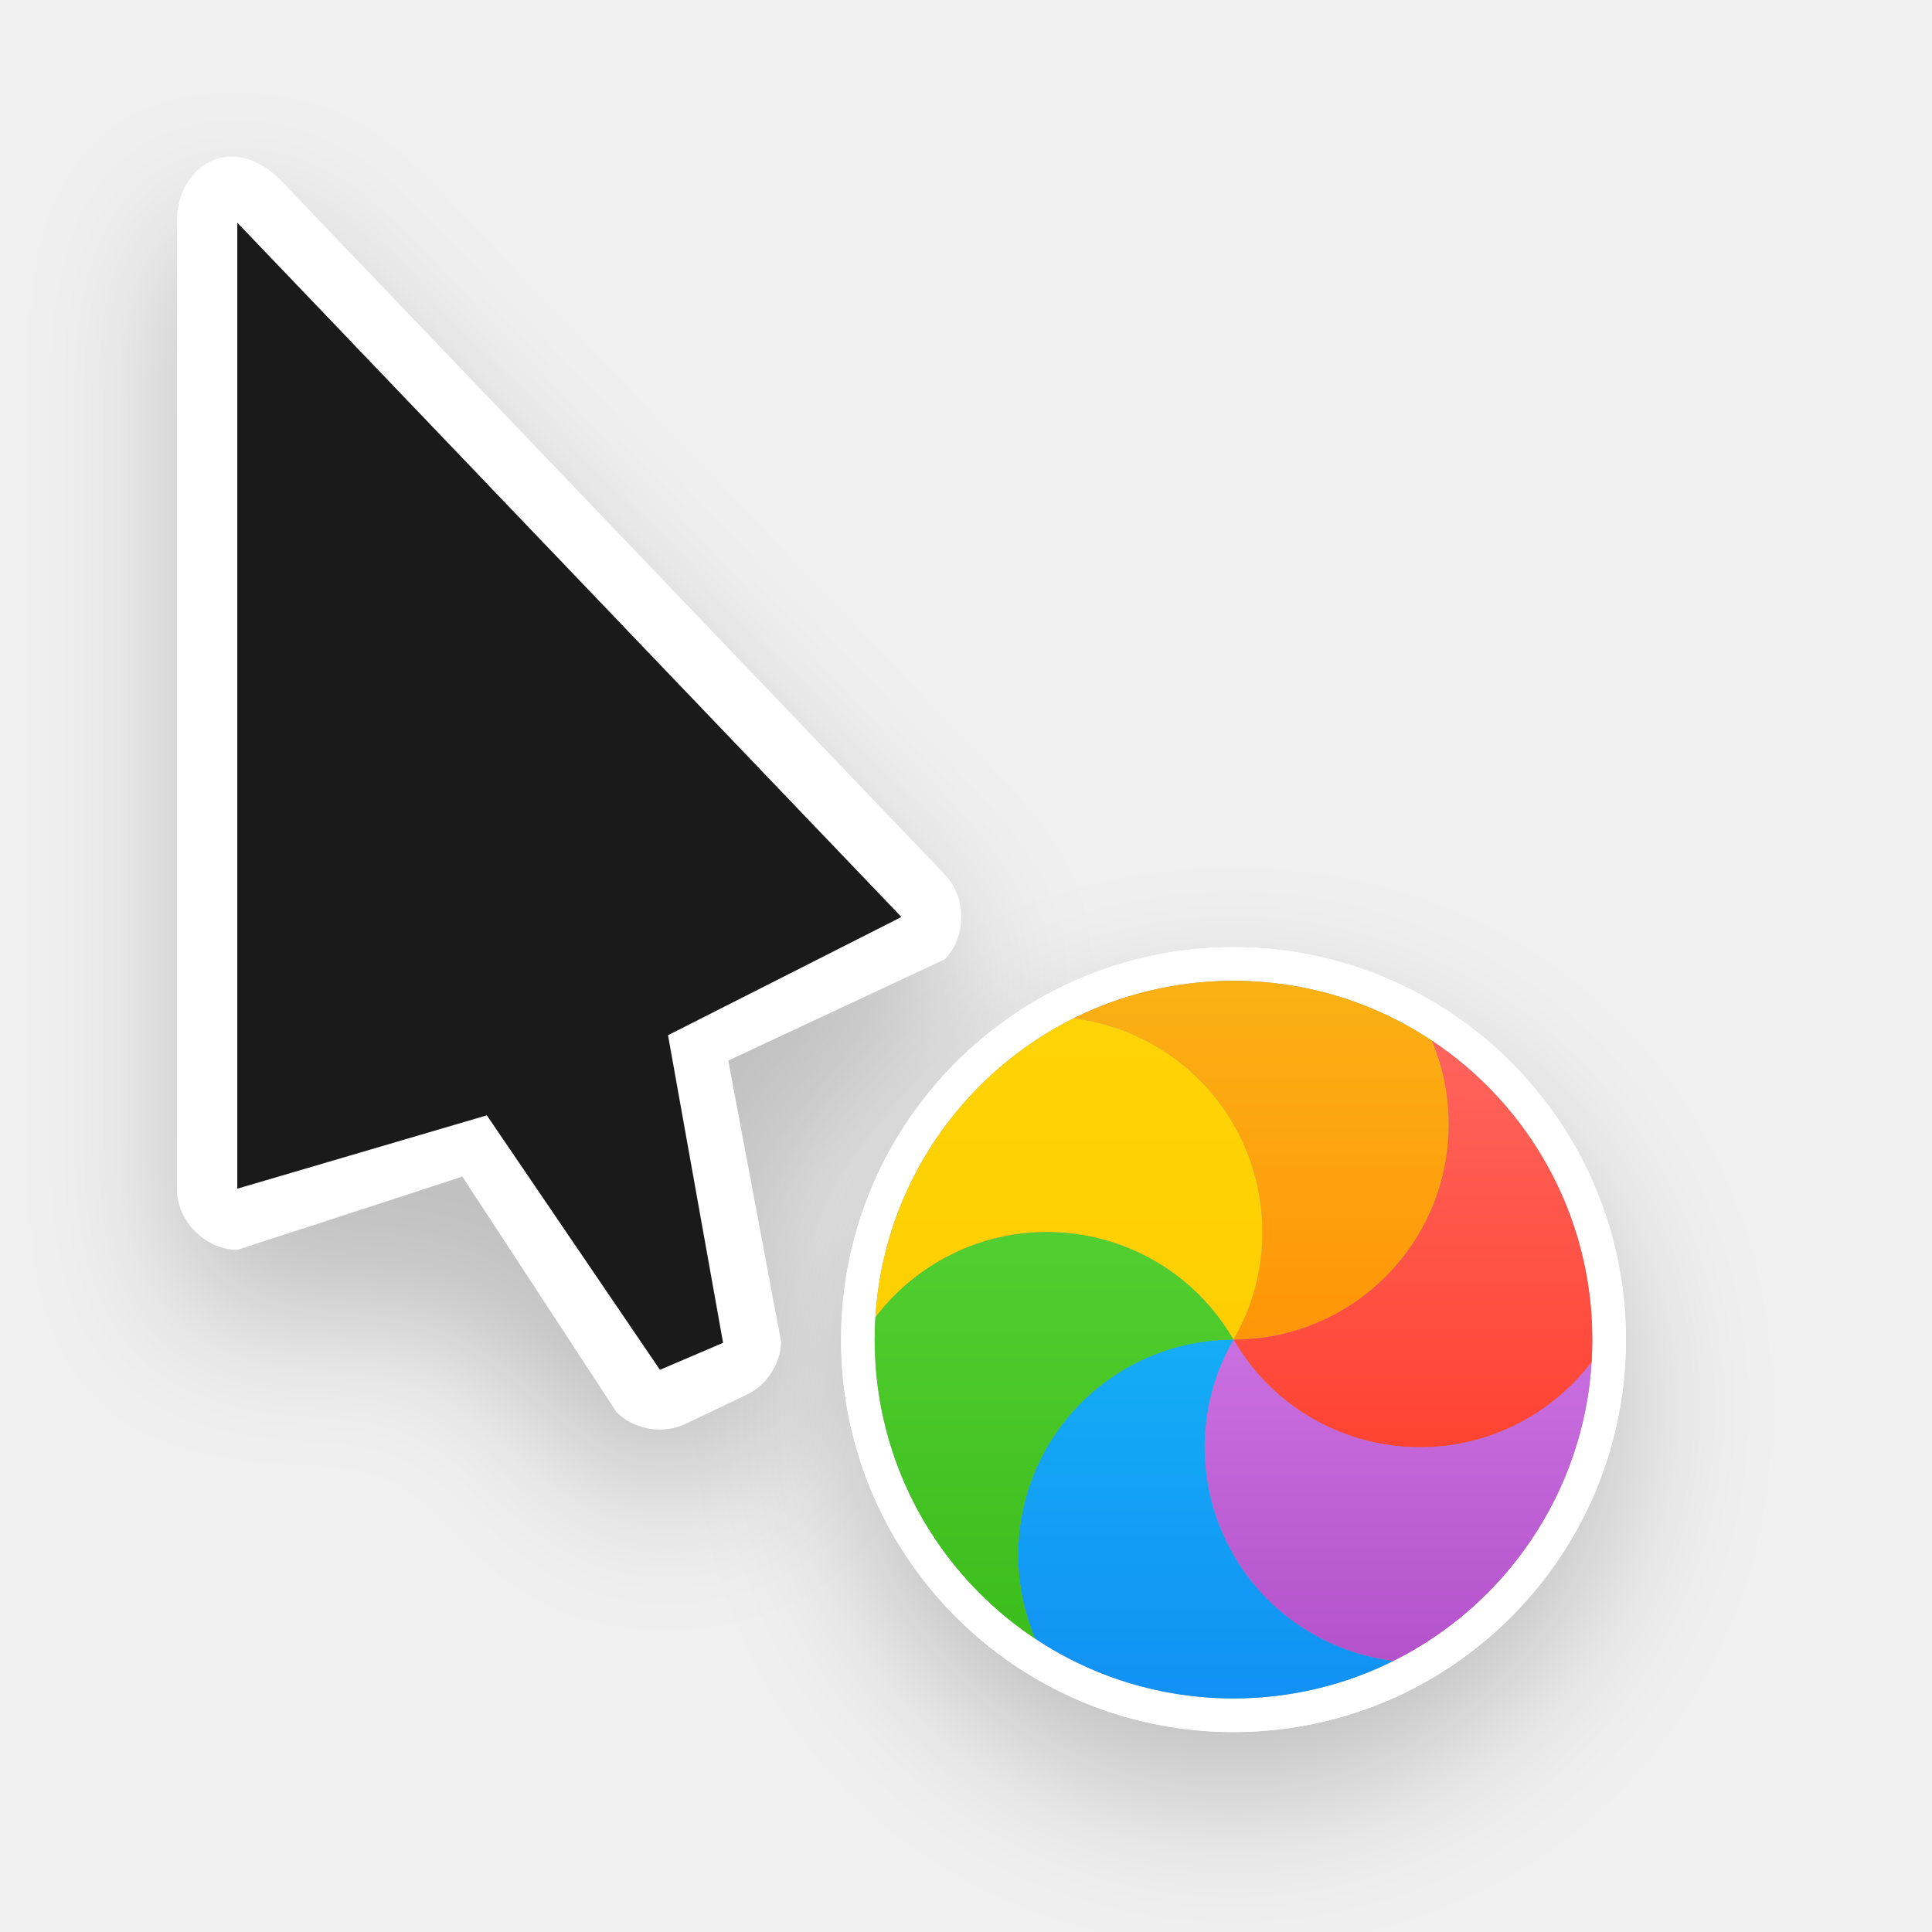
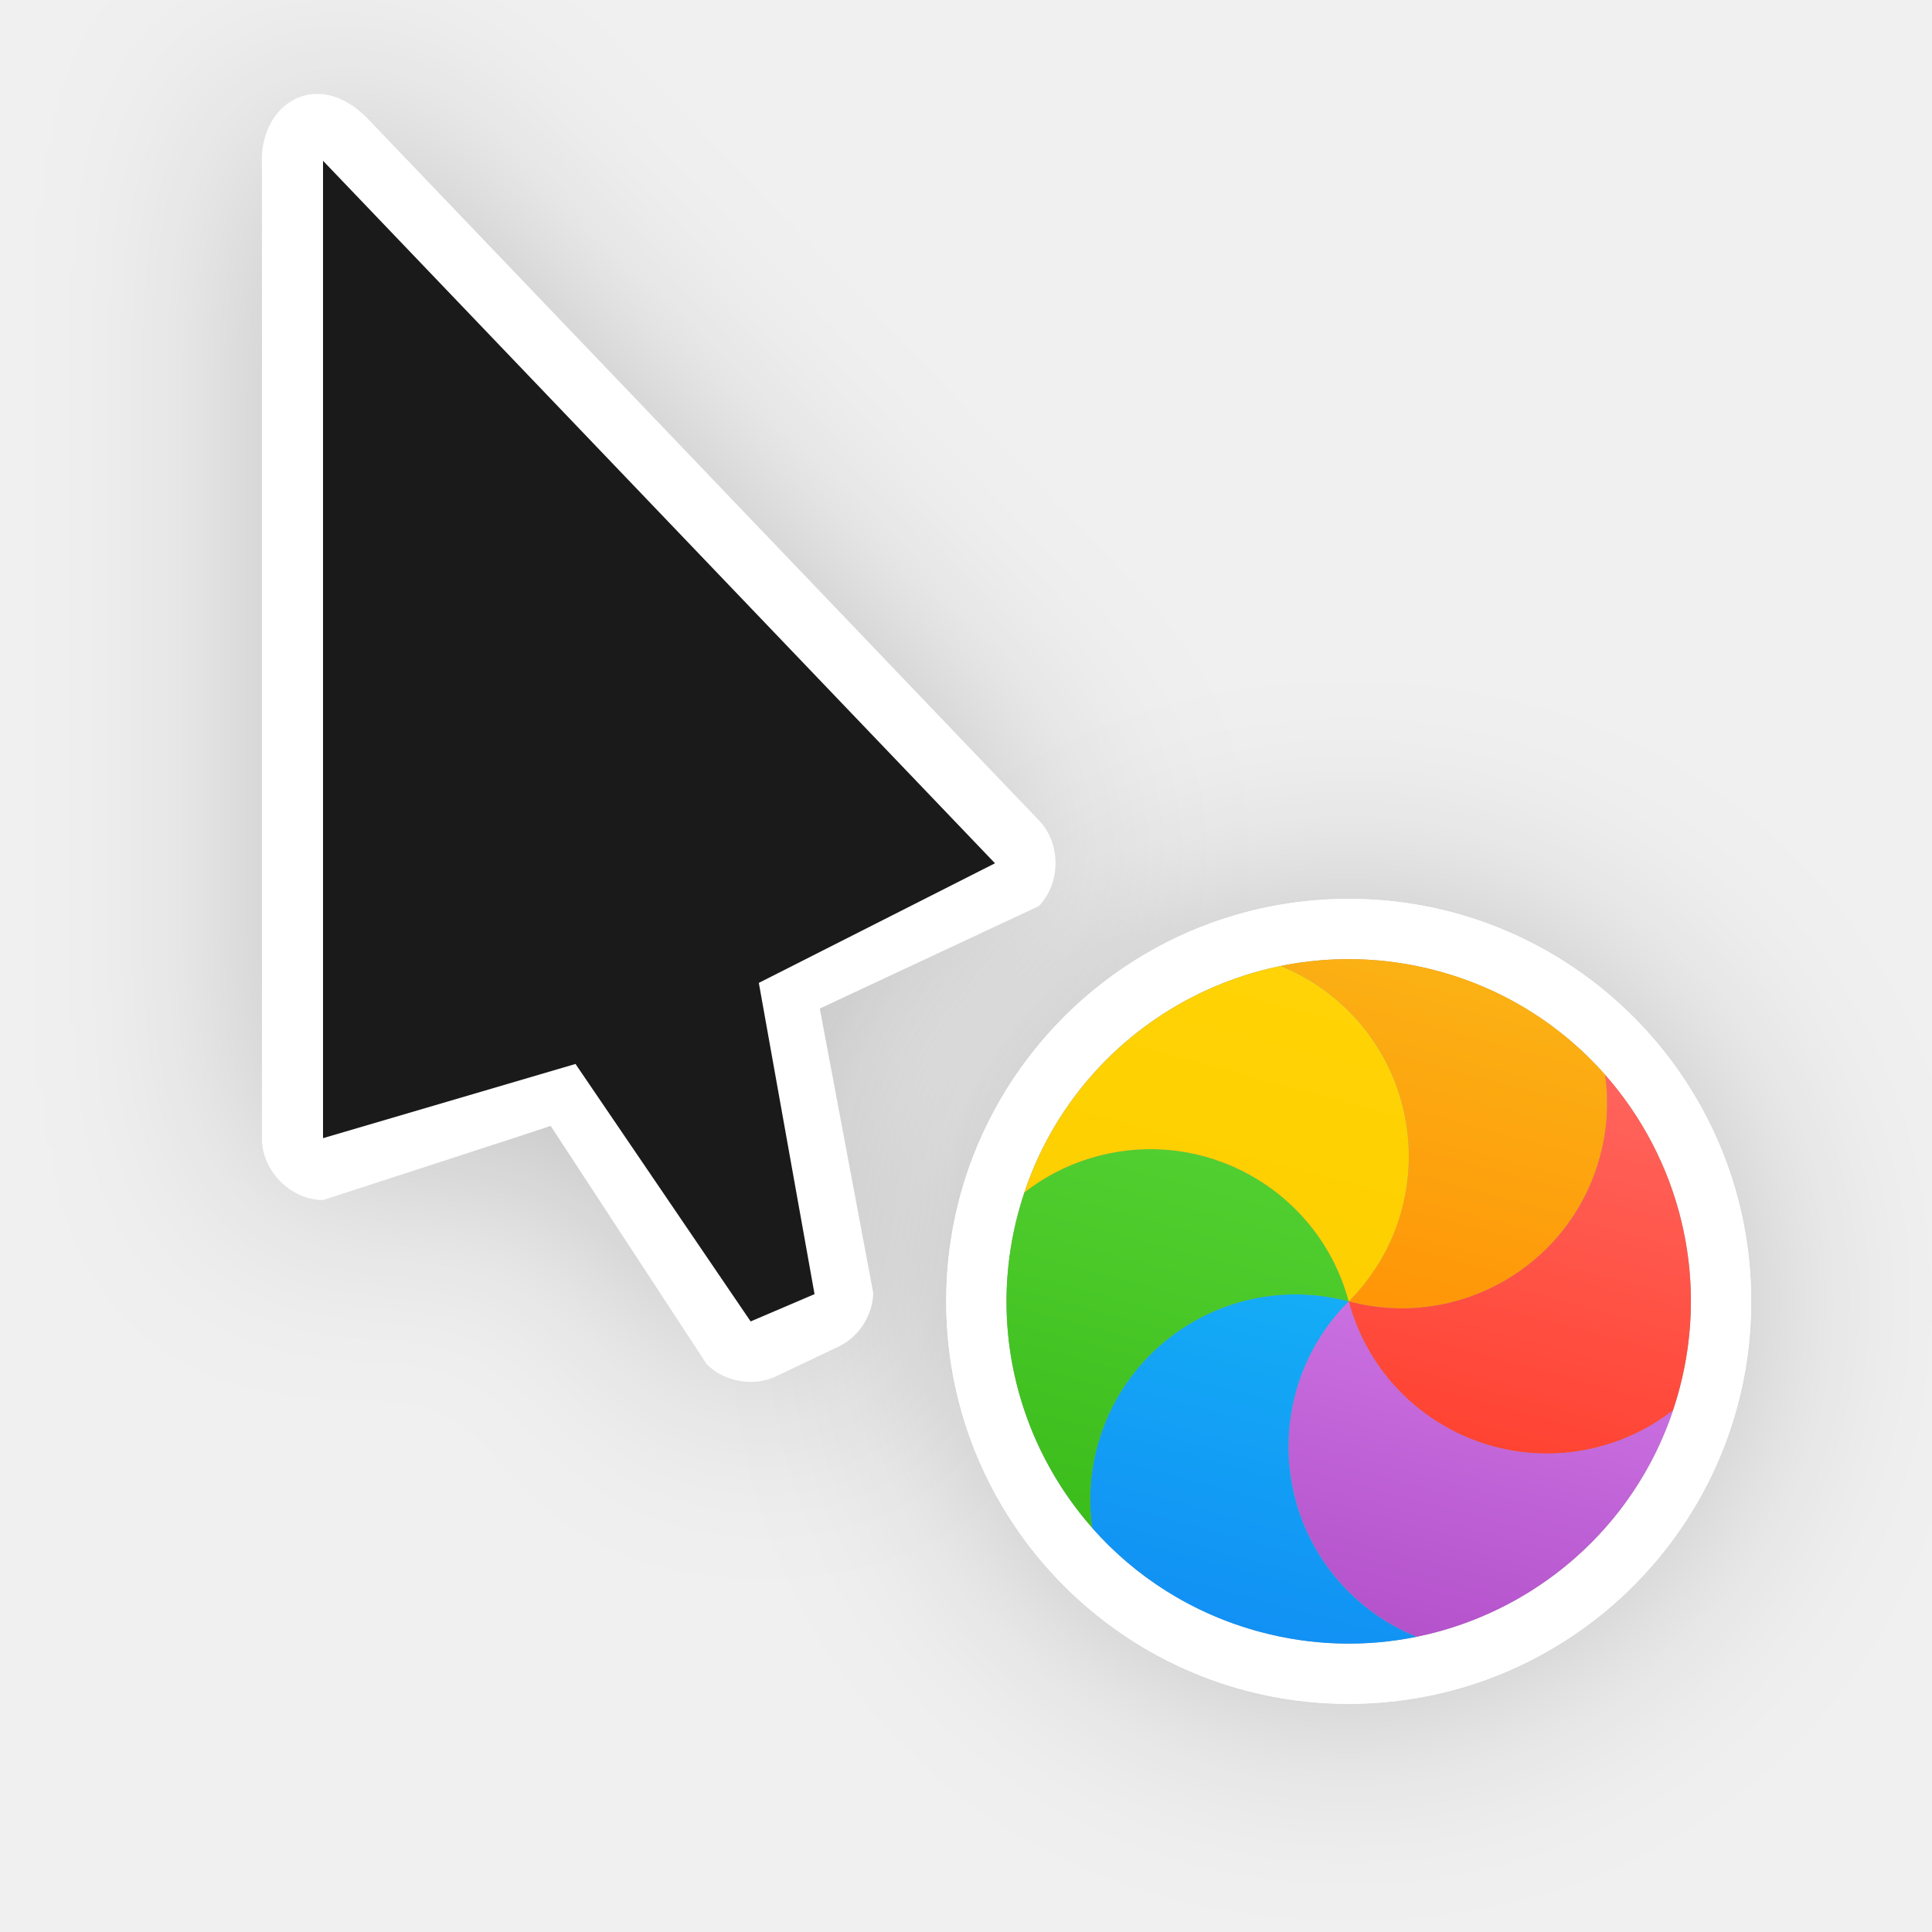
- <svg xmlns="http://www.w3.org/2000/svg" height="32" viewBox="0 0 32 32" width="32">
-   <linearGradient id="a" gradientTransform="matrix(1.028313 0 0 .9836115 343.323 796.7172)" gradientUnits="userSpaceOnUse" x1="17.871" x2="17.871" y1="7.669" y2="17.893">
-     <stop offset="0" stop-color="#fbb114" />
-     <stop offset="1" stop-color="#ff9508" />
+ <svg xmlns="http://www.w3.org/2000/svg" height="24" viewBox="0 0 24 24" width="24" version="1.1" id="svg82">
+   <defs id="defs86">
+     <filter style="color-interpolation-filters:sRGB" id="filter1719" x="-0.328" width="1.656" y="-0.202" height="1.404">
+       <feGaussianBlur stdDeviation="1.347" id="feGaussianBlur1721" />
+     </filter>
+     <filter style="color-interpolation-filters:sRGB" id="filter1723" x="-0.323" width="1.647" y="-0.323" height="1.647">
+       <feGaussianBlur stdDeviation="2.965" id="feGaussianBlur1725" />
+     </filter>
+   </defs>
+   <linearGradient id="a" gradientTransform="matrix(0.4579123,0,0,0.4380064,8.607332,9.250079)" gradientUnits="userSpaceOnUse" x1="17.871" x2="17.871" y1="7.669" y2="17.893">
+     <stop offset="0" stop-color="#fbb114" id="stop2" />
+     <stop offset="1" stop-color="#ff9508" id="stop4" />
  </linearGradient>
-   <linearGradient id="b" gradientTransform="matrix(.944652 0 0 1.070723 343.323 796.7172)" gradientUnits="userSpaceOnUse" x1="23.954" x2="23.954" y1="8.61" y2="19.256">
-     <stop offset="0" stop-color="#ff645d" />
-     <stop offset="1" stop-color="#ff4332" />
+   <linearGradient id="b" gradientTransform="matrix(0.4206575,0,0,0.4767976,8.607332,9.250079)" gradientUnits="userSpaceOnUse" x1="23.954" x2="23.954" y1="8.61" y2="19.256">
+     <stop offset="0" stop-color="#ff645d" id="stop7" />
+     <stop offset="1" stop-color="#ff4332" id="stop9" />
  </linearGradient>
-   <linearGradient id="c" gradientTransform="matrix(1.103708 0 0 .9164209 343.323 796.7172)" gradientUnits="userSpaceOnUse" x1="20.127" x2="20.127" y1="19.205" y2="29.033">
-     <stop offset="0" stop-color="#ca70e1" />
-     <stop offset="1" stop-color="#b452cb" />
+   <linearGradient id="c" gradientTransform="matrix(0.4914857,0,0,0.4080861,8.607332,9.250079)" gradientUnits="userSpaceOnUse" x1="20.127" x2="20.127" y1="19.205" y2="29.033">
+     <stop offset="0" stop-color="#ca70e1" id="stop12" />
+     <stop offset="1" stop-color="#b452cb" id="stop14" />
  </linearGradient>
-   <linearGradient id="d" gradientTransform="matrix(1.028313 0 0 .9836116 343.323 796.7172)" gradientUnits="userSpaceOnUse" x1="16.36" x2="16.36" y1="17.893" y2="28.118">
-     <stop offset="0" stop-color="#14adf6" />
-     <stop offset="1" stop-color="#1191f4" />
+   <linearGradient id="d" gradientTransform="matrix(0.4579123,0,0,0.4380064,8.607332,9.250079)" gradientUnits="userSpaceOnUse" x1="16.36" x2="16.36" y1="17.893" y2="28.118">
+     <stop offset="0" stop-color="#14adf6" id="stop17" />
+     <stop offset="1" stop-color="#1191f4" id="stop19" />
  </linearGradient>
-   <linearGradient id="e" gradientTransform="matrix(.944652 0 0 1.070723 343.323 796.7172)" gradientUnits="userSpaceOnUse" x1="13.308" x2="13.308" y1="13.619" y2="24.265">
-     <stop offset="0" stop-color="#52cf30" />
-     <stop offset="1" stop-color="#3bbd1c" />
+   <linearGradient id="e" gradientTransform="matrix(0.4206575,0,0,0.4767976,8.607332,9.250079)" gradientUnits="userSpaceOnUse" x1="13.308" x2="13.308" y1="13.619" y2="24.265">
+     <stop offset="0" stop-color="#52cf30" id="stop22" />
+     <stop offset="1" stop-color="#3bbd1c" id="stop24" />
  </linearGradient>
-   <linearGradient id="f" gradientTransform="matrix(1.103708 0 0 .9164209 343.323 796.7172)" gradientUnits="userSpaceOnUse" x1="11.766" x2="11.766" y1="9.377" y2="19.205">
-     <stop offset="0" stop-color="#ffd305" />
-     <stop offset="1" stop-color="#fdcf01" />
+   <linearGradient id="f" gradientTransform="matrix(0.4914857,0,0,0.4080861,8.607332,9.250079)" gradientUnits="userSpaceOnUse" x1="11.766" x2="11.766" y1="9.377" y2="19.205">
+     <stop offset="0" stop-color="#ffd305" id="stop27" />
+     <stop offset="1" stop-color="#fdcf01" id="stop29" />
  </linearGradient>
-   <filter id="g" color-interpolation-filters="sRGB" height="1.272" width="1.441" x="-.22" y="-.136">
-     <feGaussianBlur stdDeviation="1.192" />
+   <filter id="g" height="1.272" width="1.441" x="-0.22" y="-0.136" style="color-interpolation-filters:sRGB">
+     <feGaussianBlur stdDeviation="1.192" id="feGaussianBlur32" />
  </filter>
-   <filter id="h" color-interpolation-filters="sRGB" height="1.444" width="1.444" x="-.222" y="-.222">
-     <feGaussianBlur stdDeviation="1.202" />
+   <filter id="h" height="1.444" width="1.444" x="-0.222" y="-0.222" style="color-interpolation-filters:sRGB">
+     <feGaussianBlur stdDeviation="1.202" id="feGaussianBlur35" />
  </filter>
-   <g transform="translate(0 -1020.362)">
-     <path d="m20.431 1037.164c-3.59 0-6.5 2.91-6.5 6.5 0 3.59 2.91 6.5 6.5 6.5s6.5-2.91 6.5-6.5c0-3.59-2.91-6.5-6.5-6.5z" filter="url(#h)" opacity=".2" />
-     <path d="m3.743 1024.071c-.467.055-.823.498-.812 1.094v16c0.0.524.476 1 1 1h3.594l2.687 2.688c.295.295.783.375 1.156.188l1-.5c.328-.159.554-.51.562-.875v-3.594l2.719-2.719c.365-.37.365-1.036 0-1.406l-11-11.5c-.307-.307-.626-.408-.906-.375z" filter="url(#g)" opacity=".2" />
-     <g transform="translate(-160.2785 260.9164)">
-       <path d="m163.209 763.147v16c0.0.524.476 1 1 1 0 0 3.883-1.259 3.726-1.215l2.555 3.903c.295.295.783.375 1.156.188l1.008-.48c.328-.159.554-.51.562-.875l-.875-4.656 3.585-1.677c.365-.37.365-1.037 0-1.406l-11-11.5c-.82-.82-1.736-.235-1.719.719z" fill="#fff" />
-       <path d="m164.209 779.134v-16l11 11.5-3.866 1.958.912 5.095-1.046.447-2.867-4.215z" fill="#1a1a1a" />
-     </g>
-     <g fill-rule="evenodd" transform="matrix(.5909091 0 0 .5909091 -192.842 561.3631)">
-       <g fill="#fff">
-         <circle cx="360.923" cy="814.317" r="11" />
-         <path d="m367.005 805.15c.333.789.518 1.656.518 2.567 0 3.645-2.955 6.6-6.6 6.6 1.823-3.157.741-7.193-2.416-9.016-.789-.456-1.633-.73-2.484-.835 1.475-.735 3.139-1.149 4.9-1.149 2.249 0 4.34.675 6.082 1.833z" />
-         <path d="m371.902 815.002c-.516.683-1.175 1.276-1.963 1.731-3.157 1.823-7.193.741-9.016-2.416 3.645 0 6.6-2.955 6.6-6.6 0-.91-.184-1.778-.518-2.567 2.964 1.971 4.918 5.341 4.918 9.167 0 .23-.007.459-.021.685z" />
-         <path d="m365.823 824.168c-.851-.106-1.695-.38-2.484-.835-3.157-1.823-4.238-5.859-2.416-9.016 1.823 3.157 5.859 4.238 9.016 2.416.788-.455 1.447-1.048 1.963-1.731-.247 4.022-2.656 7.46-6.079 9.166z" />
-         <path d="m354.841 823.484c-.333-.789-.518-1.656-.518-2.567 0-3.645 2.955-6.6 6.6-6.6-1.823 3.157-.741 7.193 2.416 9.016.789.456 1.633.73 2.484.835-1.475.735-3.139 1.149-4.9 1.149-2.249 0-4.34-.675-6.082-1.833z" />
-         <path d="m349.944 813.632c.516-.683 1.175-1.276 1.963-1.731 3.157-1.823 7.193-.741 9.016 2.416-3.645 0-6.6 2.955-6.6 6.6 0 .91.184 1.778.518 2.567-2.964-1.971-4.918-5.341-4.918-9.167 0-.23.007-.459.021-.685z" />
-         <path d="m356.023 804.466c.851.106 1.695.38 2.484.835 3.157 1.823 4.238 5.859 2.416 9.016-1.823-3.157-5.859-4.238-9.016-2.416-.788.455-1.447 1.048-1.963 1.731.247-4.022 2.656-7.46 6.079-9.166z" />
-       </g>
-       <circle cx="360.923" cy="814.317" fill="#959595" r="10.057" />
-       <path d="m366.484 805.936c.305.721.473 1.514.473 2.347 0 3.333-2.702 6.034-6.034 6.034 1.666-2.886.677-6.577-2.209-8.243-.722-.417-1.493-.667-2.271-.764 1.349-.672 2.87-1.05 4.48-1.05 2.056 0 3.968.617 5.561 1.676z" fill="url(#a)" />
-       <path d="m370.961 814.944c-.472.624-1.074 1.166-1.795 1.582-2.886 1.666-6.577.677-8.243-2.209 3.333 0 6.034-2.702 6.034-6.034 0-.832-.169-1.625-.473-2.347 2.71 1.802 4.496 4.883 4.496 8.381 0 .21-.007.419-.019.626z" fill="url(#b)" />
-       <path d="m365.403 823.324c-.778-.097-1.55-.347-2.271-.764-2.886-1.666-3.875-5.357-2.209-8.243 1.666 2.886 5.357 3.875 8.243 2.209.72-.416 1.323-.958 1.795-1.582-.226 3.678-2.428 6.821-5.558 8.38z" fill="url(#c)" />
-       <path d="m355.362 822.698c-.305-.721-.473-1.514-.473-2.347 0-3.333 2.702-6.034 6.034-6.034-1.666 2.886-.677 6.577 2.209 8.243.722.417 1.493.667 2.271.764-1.349.672-2.87 1.05-4.48 1.05-2.056 0-3.968-.617-5.561-1.676z" fill="url(#d)" />
-       <path d="m350.885 813.691c.472-.624 1.074-1.166 1.795-1.582 2.886-1.666 6.577-.677 8.243 2.209-3.333 0-6.034 2.702-6.034 6.034 0 .832.169 1.625.473 2.347-2.71-1.802-4.496-4.883-4.496-8.381 0-.21.007-.419.019-.626z" fill="url(#e)" />
-       <path d="m356.443 805.31c.778.097 1.55.347 2.271.764 2.886 1.666 3.875 5.357 2.209 8.243-1.666-2.886-5.357-3.875-8.243-2.209-.72.416-1.323.958-1.795 1.582.226-3.678 2.428-6.821 5.558-8.38z" fill="url(#f)" />
+   <path style="opacity:0.2;fill:#000000;fill-opacity:1;stroke-width:0.759;filter:url(#filter1719)" id="path1677" d="M 3.254,2.007 V 14.149 c 3.8e-5,0.397 0.362,0.759 0.759,0.759 0,0 2.946,-0.956 2.828,-0.922 l 1.939,2.962 c 0.224,0.224 0.594,0.284 0.877,0.142 l 0.765,-0.364 c 0.249,-0.121 0.42,-0.387 0.427,-0.664 l -0.664,-3.533 2.721,-1.272 c 0.277,-0.281 0.277,-0.787 0,-1.067 L 4.558,1.462 C 3.936,0.84 3.241,1.284 3.254,2.007 Z" />
+   <g transform="matrix(0.4545453,0,0,0.4545453,-147.3018,-353.978)" style="opacity:0.2;fill:#000000;fill-opacity:1;fill-rule:evenodd;filter:url(#filter1723)" id="g1697">
+     <circle id="circle1683" r="11" cy="814.317" cx="360.923" style="fill:#000000;fill-opacity:1" />
+     <path id="path1685" d="m 367.005,805.15 c 0.333,0.789 0.518,1.656 0.518,2.567 0,3.645 -2.955,6.6 -6.6,6.6 1.823,-3.157 0.741,-7.193 -2.416,-9.016 -0.789,-0.456 -1.633,-0.73 -2.484,-0.835 1.475,-0.735 3.139,-1.149 4.9,-1.149 2.249,0 4.34,0.675 6.082,1.833 z" style="fill:#000000;fill-opacity:1" />
+     <path id="path1687" d="m 371.902,815.002 c -0.516,0.683 -1.175,1.276 -1.963,1.731 -3.157,1.823 -7.193,0.741 -9.016,-2.416 3.645,0 6.6,-2.955 6.6,-6.6 0,-0.91 -0.184,-1.778 -0.518,-2.567 2.964,1.971 4.918,5.341 4.918,9.167 0,0.23 -0.007,0.459 -0.021,0.685 z" style="fill:#000000;fill-opacity:1" />
+     <path id="path1689" d="m 365.823,824.168 c -0.851,-0.106 -1.695,-0.38 -2.484,-0.835 -3.157,-1.823 -4.238,-5.859 -2.416,-9.016 1.823,3.157 5.859,4.238 9.016,2.416 0.788,-0.455 1.447,-1.048 1.963,-1.731 -0.247,4.022 -2.656,7.46 -6.079,9.166 z" style="fill:#000000;fill-opacity:1" />
+     <path id="path1691" d="m 354.841,823.484 c -0.333,-0.789 -0.518,-1.656 -0.518,-2.567 0,-3.645 2.955,-6.6 6.6,-6.6 -1.823,3.157 -0.741,7.193 2.416,9.016 0.789,0.456 1.633,0.73 2.484,0.835 -1.475,0.735 -3.139,1.149 -4.9,1.149 -2.249,0 -4.34,-0.675 -6.082,-1.833 z" style="fill:#000000;fill-opacity:1" />
+     <path id="path1693" d="m 349.944,813.632 c 0.516,-0.683 1.175,-1.276 1.963,-1.731 3.157,-1.823 7.193,-0.741 9.016,2.416 -3.645,0 -6.6,2.955 -6.6,6.6 0,0.91 0.184,1.778 0.518,2.567 -2.964,-1.971 -4.918,-5.341 -4.918,-9.167 0,-0.23 0.007,-0.459 0.021,-0.685 z" style="fill:#000000;fill-opacity:1" />
+     <path id="path1695" d="m 356.023,804.466 c 0.851,0.106 1.695,0.38 2.484,0.835 3.157,1.823 4.238,5.859 2.416,9.016 -1.823,-3.157 -5.859,-4.238 -9.016,-2.416 -0.788,0.455 -1.447,1.048 -1.963,1.731 0.247,-4.022 2.656,-7.46 6.079,-9.166 z" style="fill:#000000;fill-opacity:1" />
+   </g>
+   <g id="g46" transform="matrix(0.7588509,0,0,0.7588509,-120.5974,-577.1077)">
+     <path style="fill:#ffffff" id="path42" d="m 163.209,763.147 v 16 c 5e-5,0.524 0.476,1 1,1 0,0 3.883,-1.259 3.726,-1.215 l 2.555,3.903 c 0.295,0.295 0.783,0.375 1.156,0.188 l 1.008,-0.48 c 0.328,-0.159 0.554,-0.51 0.562,-0.875 l -0.875,-4.656 3.585,-1.677 c 0.365,-0.37 0.365,-1.037 0,-1.406 l -11,-11.5 c -0.82,-0.82 -1.736,-0.235 -1.719,0.719 z" />
+     <path style="fill:#1a1a1a" id="path44" d="m 164.209,779.134 v -16 l 11,11.5 -3.866,1.958 0.912,5.095 -1.046,0.447 -2.867,-4.215 z" />
+   </g>
+   <g id="g62" style="fill:#ffffff;fill-rule:evenodd" transform="matrix(0.4545453,0,0,0.4545453,-147.3018,-353.978)">
+     <circle cx="360.923" cy="814.317" r="11" id="circle48" />
+     <path d="m 367.005,805.15 c 0.333,0.789 0.518,1.656 0.518,2.567 0,3.645 -2.955,6.6 -6.6,6.6 1.823,-3.157 0.741,-7.193 -2.416,-9.016 -0.789,-0.456 -1.633,-0.73 -2.484,-0.835 1.475,-0.735 3.139,-1.149 4.9,-1.149 2.249,0 4.34,0.675 6.082,1.833 z" id="path50" />
+     <path d="m 371.902,815.002 c -0.516,0.683 -1.175,1.276 -1.963,1.731 -3.157,1.823 -7.193,0.741 -9.016,-2.416 3.645,0 6.6,-2.955 6.6,-6.6 0,-0.91 -0.184,-1.778 -0.518,-2.567 2.964,1.971 4.918,5.341 4.918,9.167 0,0.23 -0.007,0.459 -0.021,0.685 z" id="path52" />
+     <path d="m 365.823,824.168 c -0.851,-0.106 -1.695,-0.38 -2.484,-0.835 -3.157,-1.823 -4.238,-5.859 -2.416,-9.016 1.823,3.157 5.859,4.238 9.016,2.416 0.788,-0.455 1.447,-1.048 1.963,-1.731 -0.247,4.022 -2.656,7.46 -6.079,9.166 z" id="path54" />
+     <path d="m 354.841,823.484 c -0.333,-0.789 -0.518,-1.656 -0.518,-2.567 0,-3.645 2.955,-6.6 6.6,-6.6 -1.823,3.157 -0.741,7.193 2.416,9.016 0.789,0.456 1.633,0.73 2.484,0.835 -1.475,0.735 -3.139,1.149 -4.9,1.149 -2.249,0 -4.34,-0.675 -6.082,-1.833 z" id="path56" />
+     <path d="m 349.944,813.632 c 0.516,-0.683 1.175,-1.276 1.963,-1.731 3.157,-1.823 7.193,-0.741 9.016,2.416 -3.645,0 -6.6,2.955 -6.6,6.6 0,0.91 0.184,1.778 0.518,2.567 -2.964,-1.971 -4.918,-5.341 -4.918,-9.167 0,-0.23 0.007,-0.459 0.021,-0.685 z" id="path58" />
+     <path d="m 356.023,804.466 c 0.851,0.106 1.695,0.38 2.484,0.835 3.157,1.823 4.238,5.859 2.416,9.016 -1.823,-3.157 -5.859,-4.238 -9.016,-2.416 -0.788,0.455 -1.447,1.048 -1.963,1.731 0.247,-4.022 2.656,-7.46 6.079,-9.166 z" id="path60" />
+   </g>
+   <g id="g1646" transform="rotate(15,20.85238,18.78349)">
+     <circle style="fill:#959595;fill-rule:evenodd;stroke-width:0.423" id="circle64" r="4.25" cy="17.316" cx="16.216" />
+     <g transform="matrix(0.9489808,0,0,0.9489808,0.6105051,1.100282)" id="g1636">
+       <path d="m 18.921,13.355 c 0.136,0.321 0.211,0.674 0.211,1.045 0,1.484 -1.203,2.687 -2.687,2.687 0.742,-1.285 0.302,-2.929 -0.984,-3.671 -0.321,-0.185 -0.665,-0.297 -1.011,-0.34 0.601,-0.299 1.278,-0.468 1.995,-0.468 0.916,0 1.767,0.275 2.476,0.746 z" id="path66" style="fill:url(#a);fill-rule:evenodd;stroke-width:0.445" />
+       <path d="m 20.915,17.366 c -0.21,0.278 -0.478,0.519 -0.799,0.705 -1.285,0.742 -2.929,0.302 -3.671,-0.984 1.484,0 2.687,-1.203 2.687,-2.687 0,-0.371 -0.075,-0.724 -0.211,-1.045 1.207,0.802 2.002,2.174 2.002,3.732 0,0.094 -0.003,0.187 -0.009,0.279 z" id="path68" style="fill:url(#b);fill-rule:evenodd;stroke-width:0.445" />
+       <path d="m 18.44,21.098 c -0.346,-0.043 -0.69,-0.155 -1.011,-0.34 -1.285,-0.742 -1.726,-2.385 -0.984,-3.671 0.742,1.285 2.385,1.726 3.671,0.984 0.321,-0.185 0.589,-0.427 0.799,-0.705 -0.101,1.638 -1.081,3.037 -2.475,3.732 z" id="path70" style="fill:url(#c);fill-rule:evenodd;stroke-width:0.445" />
+       <path d="m 13.968,20.82 c -0.136,-0.321 -0.211,-0.674 -0.211,-1.045 0,-1.484 1.203,-2.687 2.687,-2.687 -0.742,1.285 -0.302,2.929 0.984,3.671 0.321,0.186 0.665,0.297 1.011,0.34 -0.601,0.299 -1.278,0.468 -1.995,0.468 -0.916,0 -1.767,-0.275 -2.476,-0.746 z" id="path72" style="fill:url(#d);fill-rule:evenodd;stroke-width:0.445" />
+       <path d="m 11.975,16.809 c 0.21,-0.278 0.478,-0.519 0.799,-0.705 1.285,-0.742 2.929,-0.302 3.671,0.984 -1.484,0 -2.687,1.203 -2.687,2.687 0,0.371 0.075,0.724 0.211,1.045 -1.207,-0.802 -2.002,-2.174 -2.002,-3.732 0,-0.094 0.003,-0.187 0.009,-0.279 z" id="path74" style="fill:url(#e);fill-rule:evenodd;stroke-width:0.445" />
+       <path d="m 14.45,13.077 c 0.346,0.043 0.69,0.155 1.011,0.34 1.285,0.742 1.726,2.385 0.984,3.671 -0.742,-1.285 -2.385,-1.726 -3.671,-0.984 -0.321,0.185 -0.589,0.427 -0.799,0.705 0.101,-1.638 1.081,-3.037 2.475,-3.732 z" id="path76" style="fill:url(#f);fill-rule:evenodd;stroke-width:0.445" />
    </g>
  </g>
</svg>
